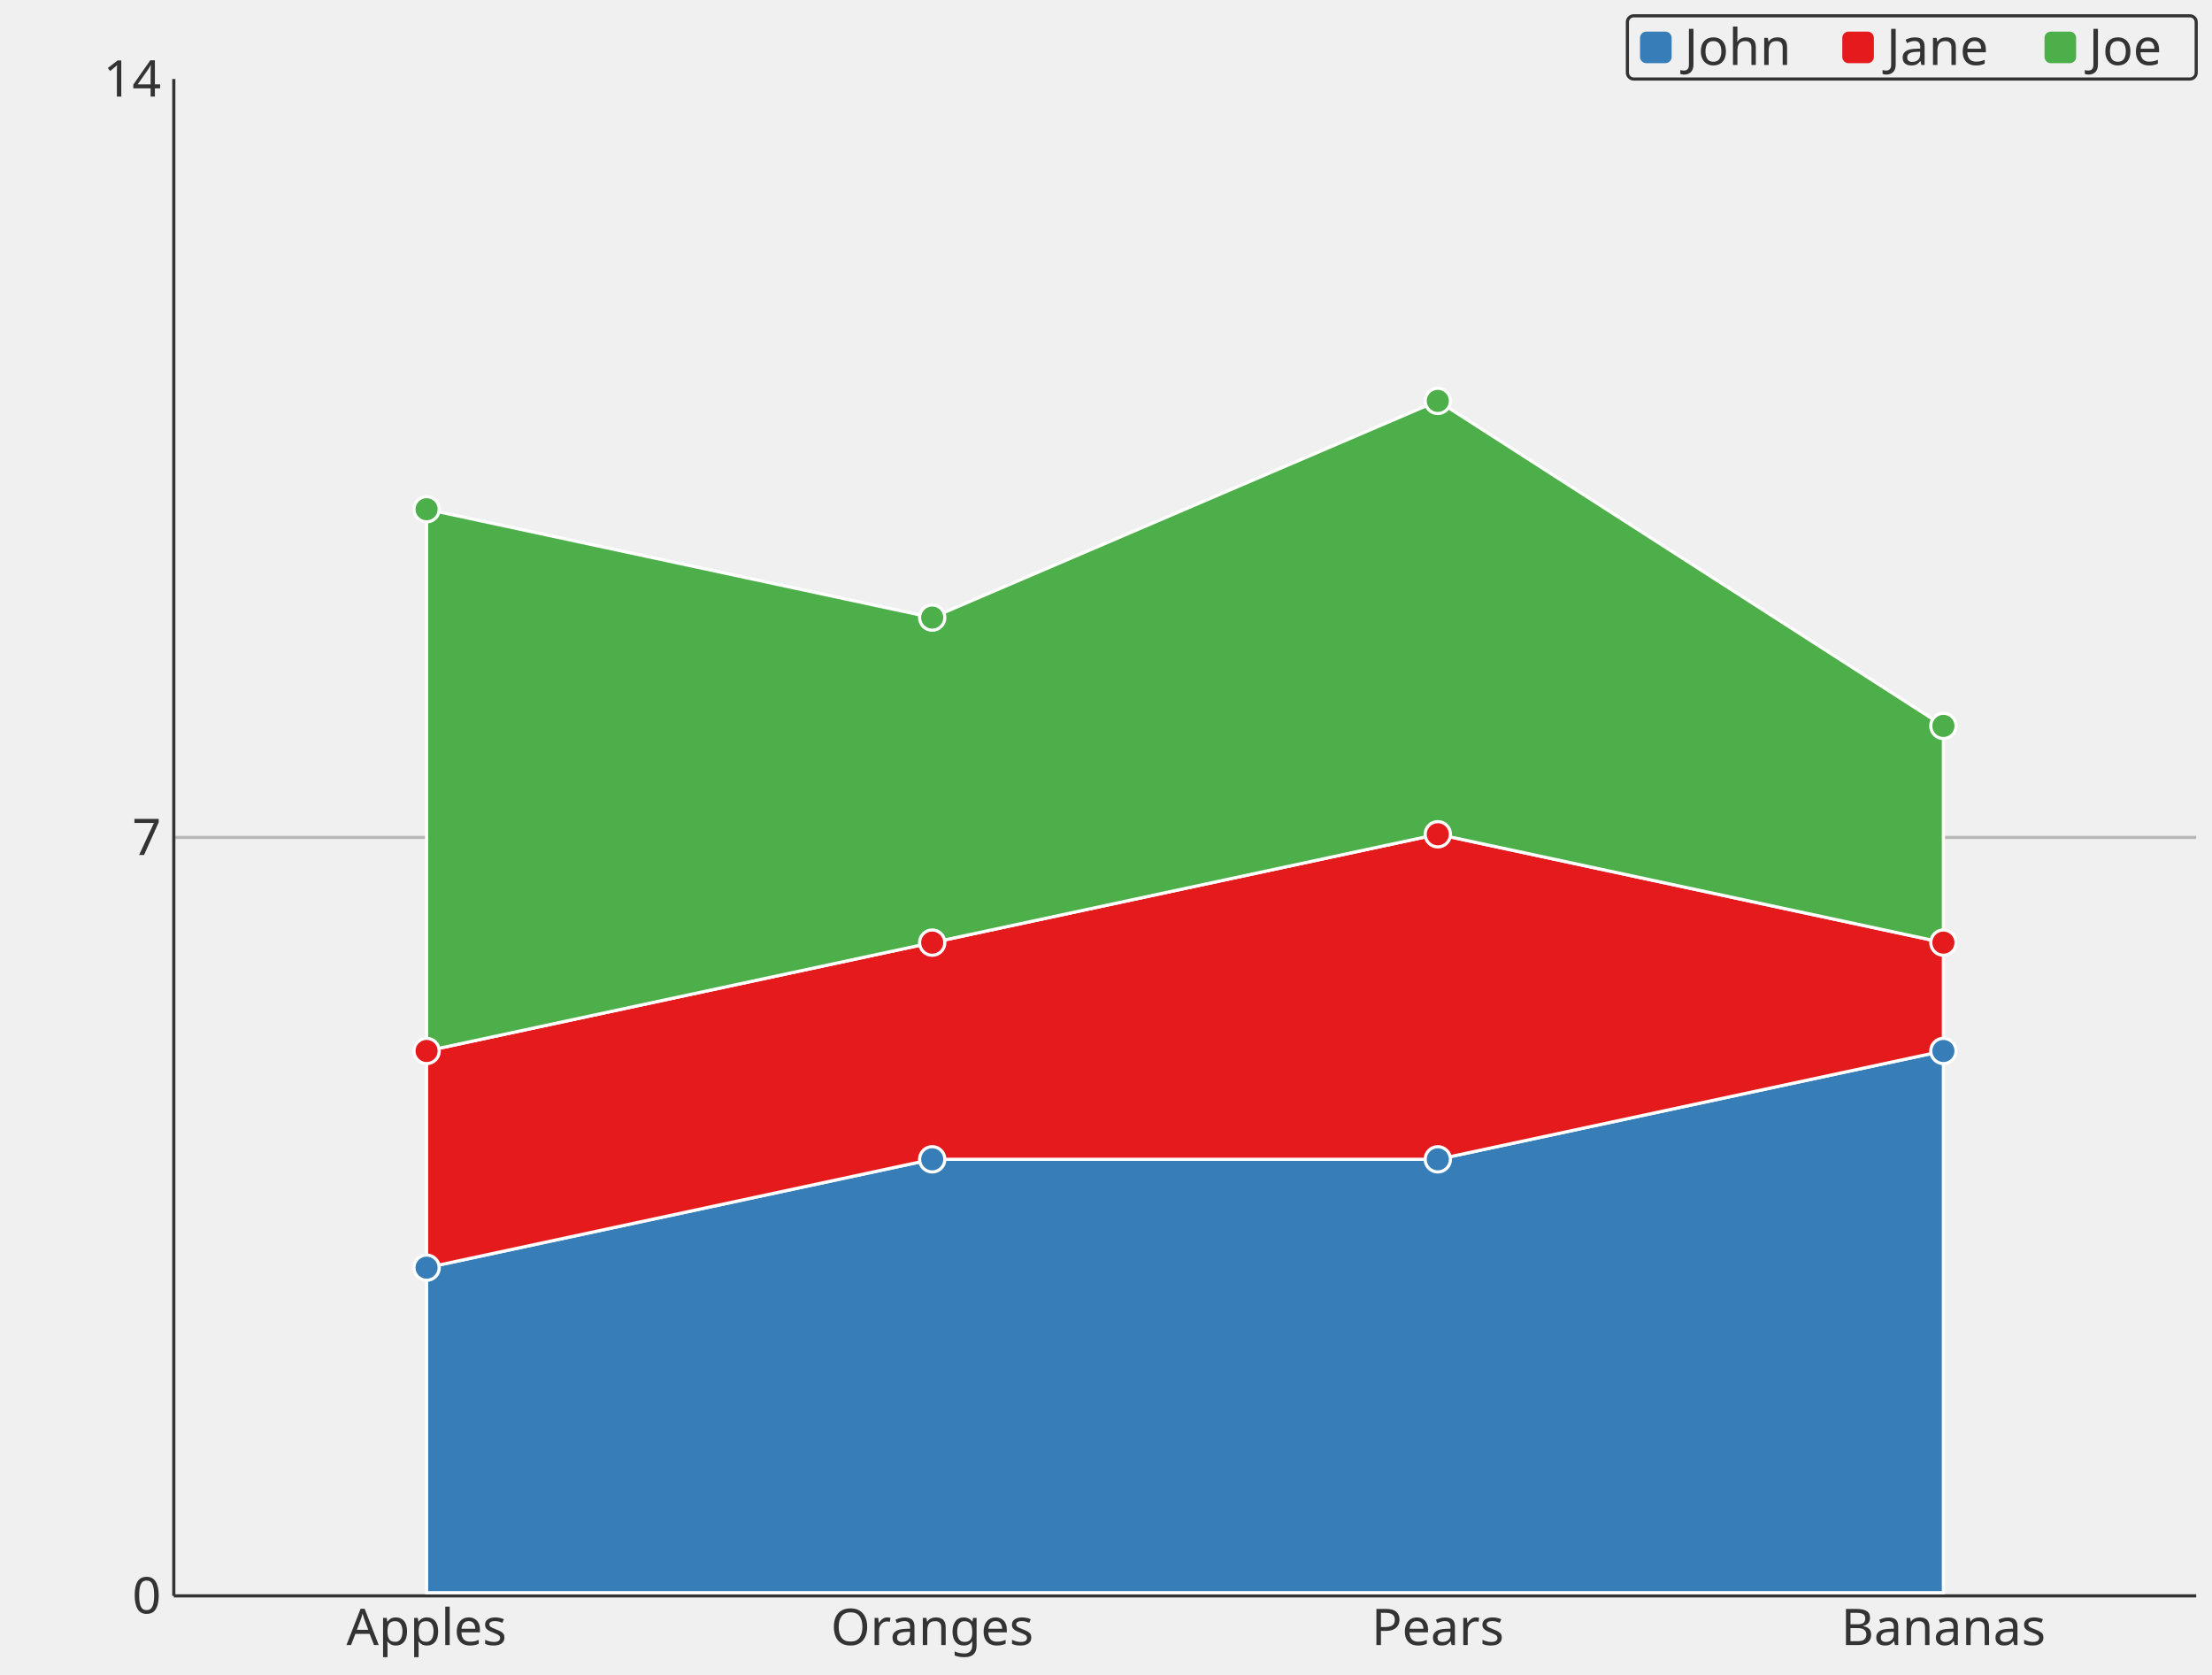
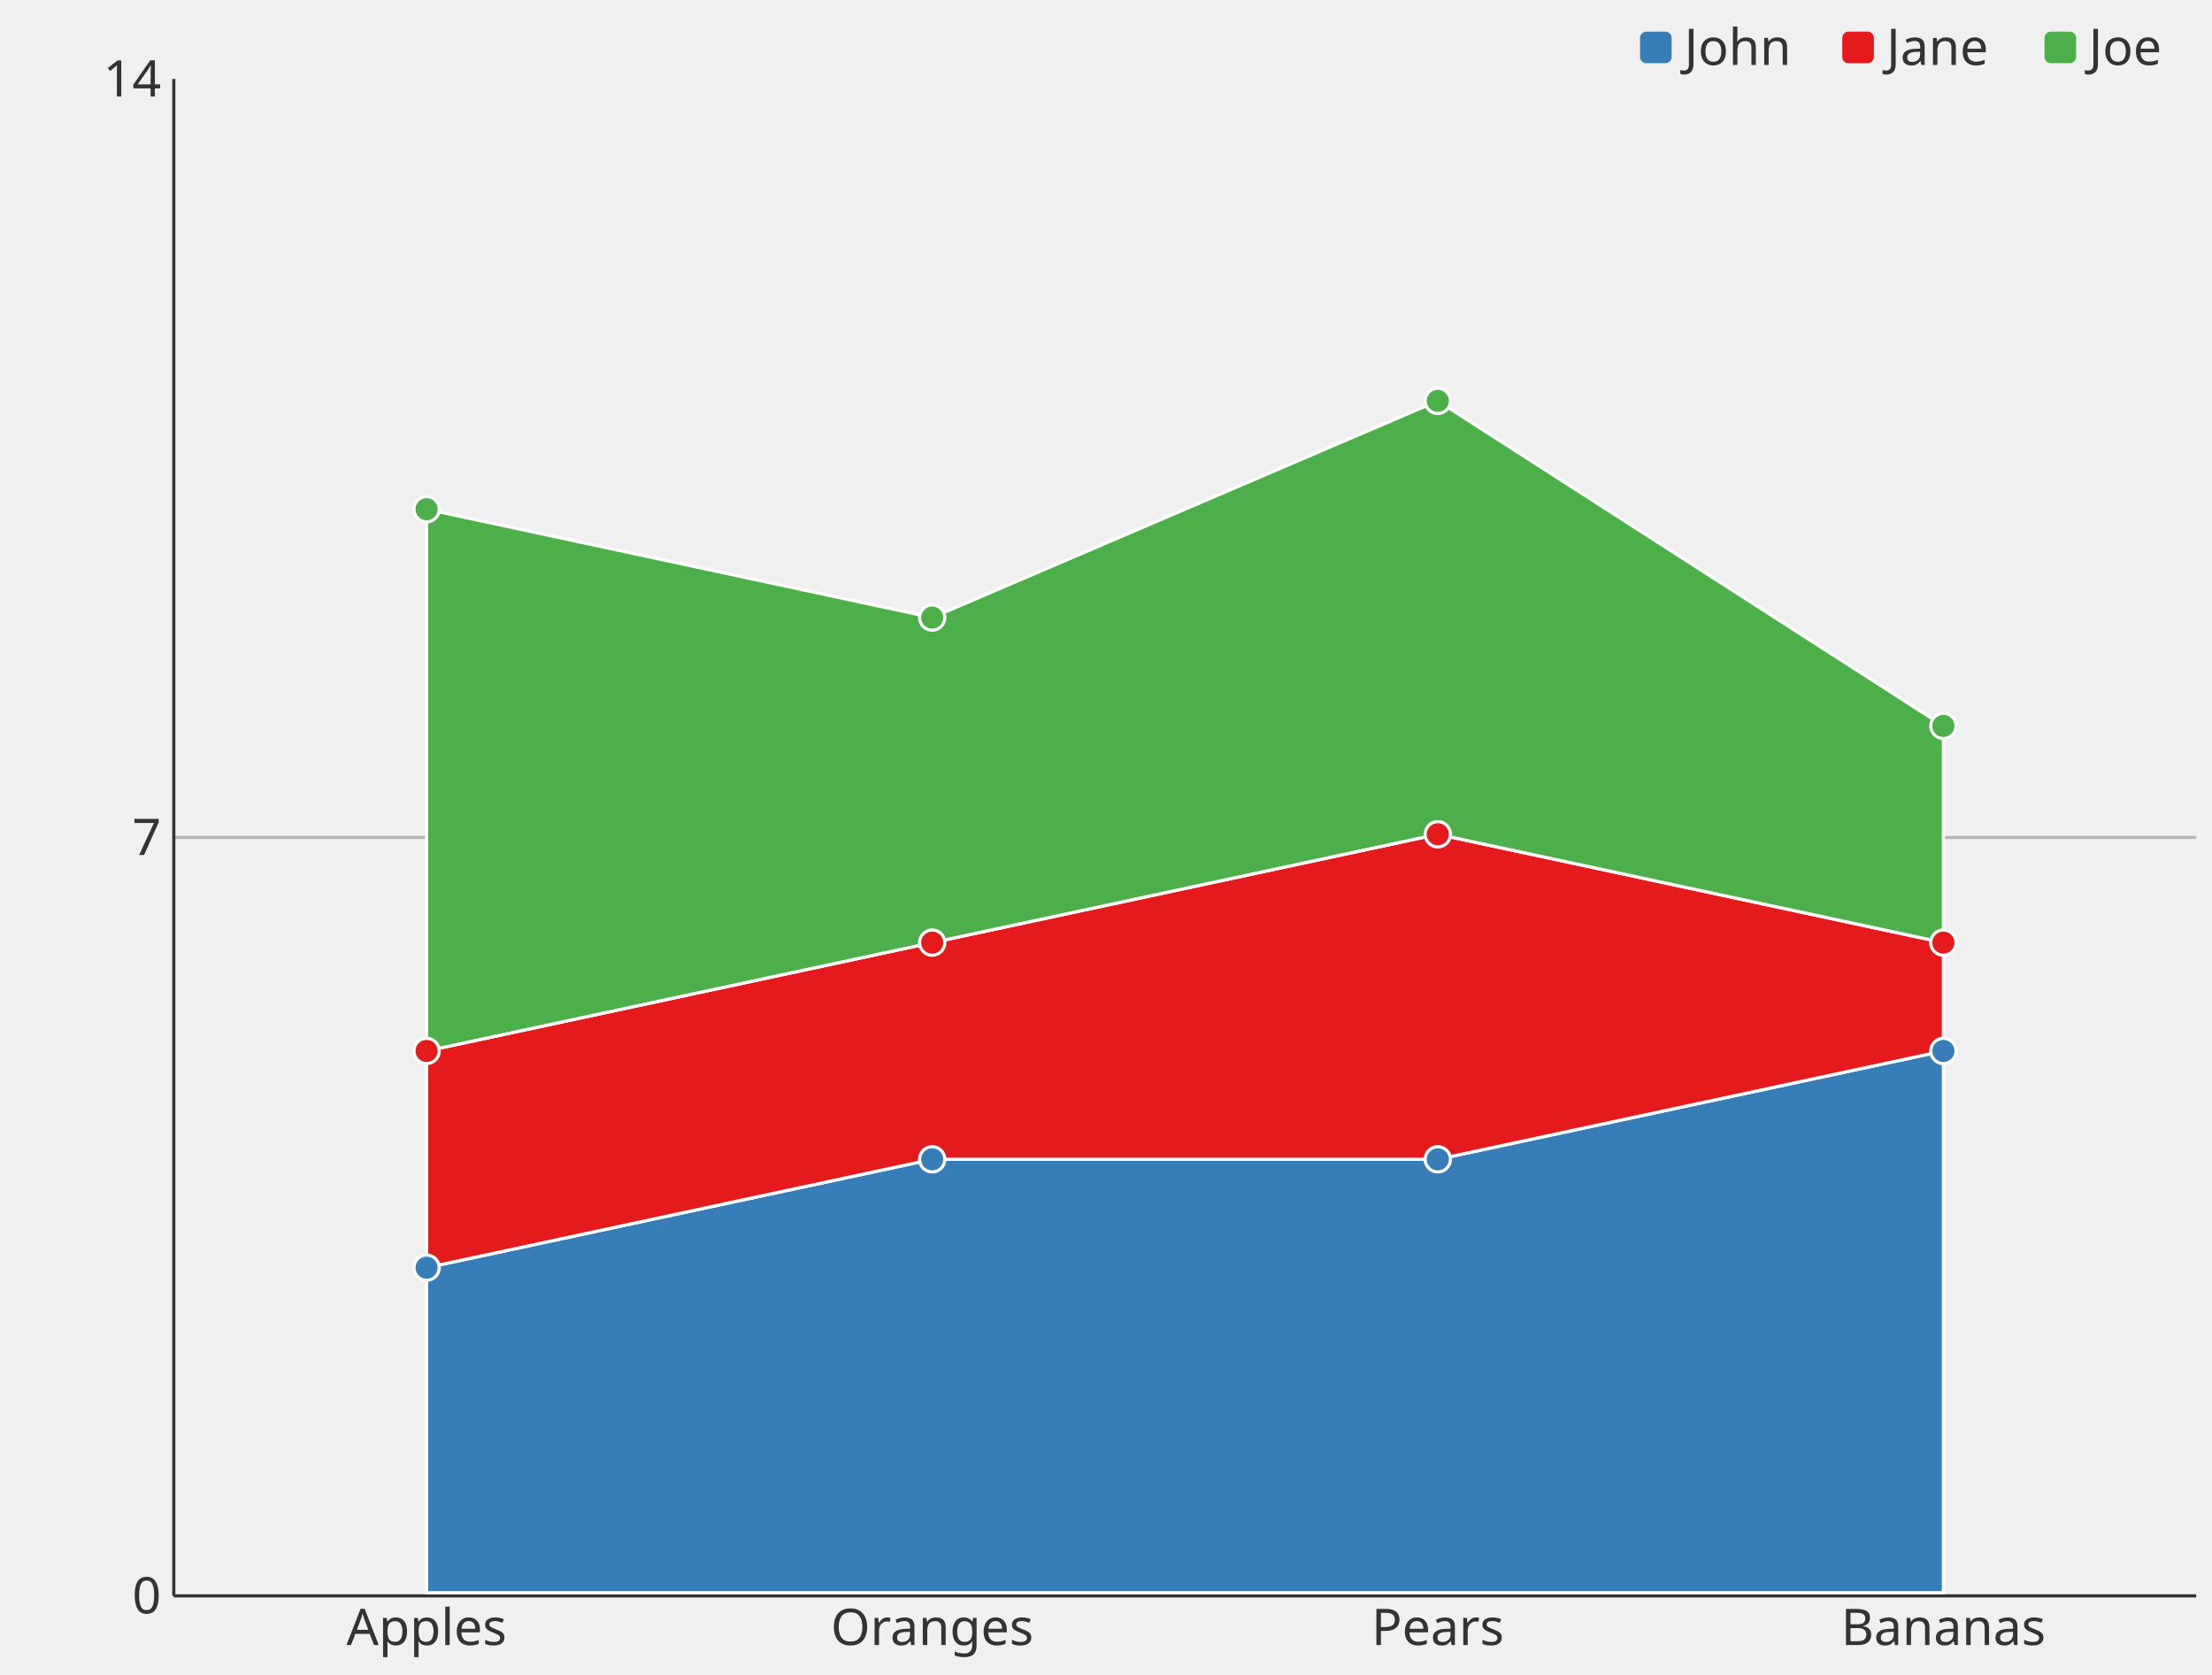
<svg xmlns="http://www.w3.org/2000/svg" font-family="sans-serif" font-size="16" viewBox="-55 -25 700 530">
  <style>
		@media (prefers-color-scheme: dark) {
			[fill="#333"] {fill: white}
			[stroke="#333"] {stroke: white}
		}
	</style>
  <g role="table">
    <line stroke="#333" x1="0" x2="0" y1="0" y2="480" />
    <line stroke="#333" x1="0" x2="640" y1="480" y2="480" />
    <line opacity="0.3" stroke="#333" x1="0" x2="640" y1="240" y2="240" />
    <g aria-hidden="true">
      <text dominant-baseline="middle" fill="#333" text-anchor="end" x="-4" y="480">0</text>
      <text dominant-baseline="middle" fill="#333" text-anchor="end" x="-4" y="240">7</text>
      <text dominant-baseline="middle" fill="#333" text-anchor="end" x="-4" y="0">14</text>
    </g>
    <g role="row">
      <text dominant-baseline="middle" fill="#333" role="columnheader" text-anchor="middle" x="80" y="490">Apples</text>
      <text dominant-baseline="middle" fill="#333" role="columnheader" text-anchor="middle" x="240" y="490">Oranges</text>
      <text dominant-baseline="middle" fill="#333" role="columnheader" text-anchor="middle" x="400" y="490">Pears</text>
      <text dominant-baseline="middle" fill="#333" role="columnheader" text-anchor="middle" x="560" y="490">Bananas</text>
    </g>
    <g aria-hidden="true">
-       <rect fill="none" height="20" rx="2" ry="2" stroke="#333" width="180" x="460" y="-20" />
      <rect fill="#377eb8" height="10" rx="2" ry="2" width="10" x="464" y="-15" />
      <text dominant-baseline="middle" fill="#333" x="478" y="-10">John</text>
      <rect fill="#e41a1c" height="10" rx="2" ry="2" width="10" x="528" y="-15" />
      <text dominant-baseline="middle" fill="#333" x="542" y="-10">Jane</text>
      <rect fill="#4daf4a" height="10" rx="2" ry="2" width="10" x="592" y="-15" />
      <text dominant-baseline="middle" fill="#333" x="606" y="-10">Joe</text>
    </g>
    <polygon fill="#377eb8" points="80,376.143 240,341.857 400,341.857 560,307.571 560,479 400,479 240,479 80,479" stroke="white" />
    <polygon fill="#e41a1c" points="80,307.571 240,273.286 400,239 560,273.286 560,307.571 400,341.857 240,341.857 80,376.143" stroke="white" />
    <polygon fill="#4daf4a" points="80,136.143 240,170.429 400,101.857 560,204.714 560,273.286 400,239 240,273.286 80,307.571" stroke="white" />
    <g fill="#377eb8" role="row" stroke="white">
      <circle cx="80" cy="376.143" r="4" role="cell">
				</circle>
      <circle cx="240" cy="341.857" r="4" role="cell">
				</circle>
      <circle cx="400" cy="341.857" r="4" role="cell">
				</circle>
      <circle cx="560" cy="307.571" r="4" role="cell">
				</circle>
    </g>
    <g fill="#e41a1c" role="row" stroke="white">
      <circle cx="80" cy="307.571" r="4" role="cell">
				</circle>
      <circle cx="240" cy="273.286" r="4" role="cell">
				</circle>
      <circle cx="400" cy="239" r="4" role="cell">
				</circle>
      <circle cx="560" cy="273.286" r="4" role="cell">
				</circle>
    </g>
    <g fill="#4daf4a" role="row" stroke="white">
      <circle cx="80" cy="136.143" r="4" role="cell">
				</circle>
      <circle cx="240" cy="170.429" r="4" role="cell">
				</circle>
      <circle cx="400" cy="101.857" r="4" role="cell">
				</circle>
      <circle cx="560" cy="204.714" r="4" role="cell">
				</circle>
    </g>
  </g>
</svg>
